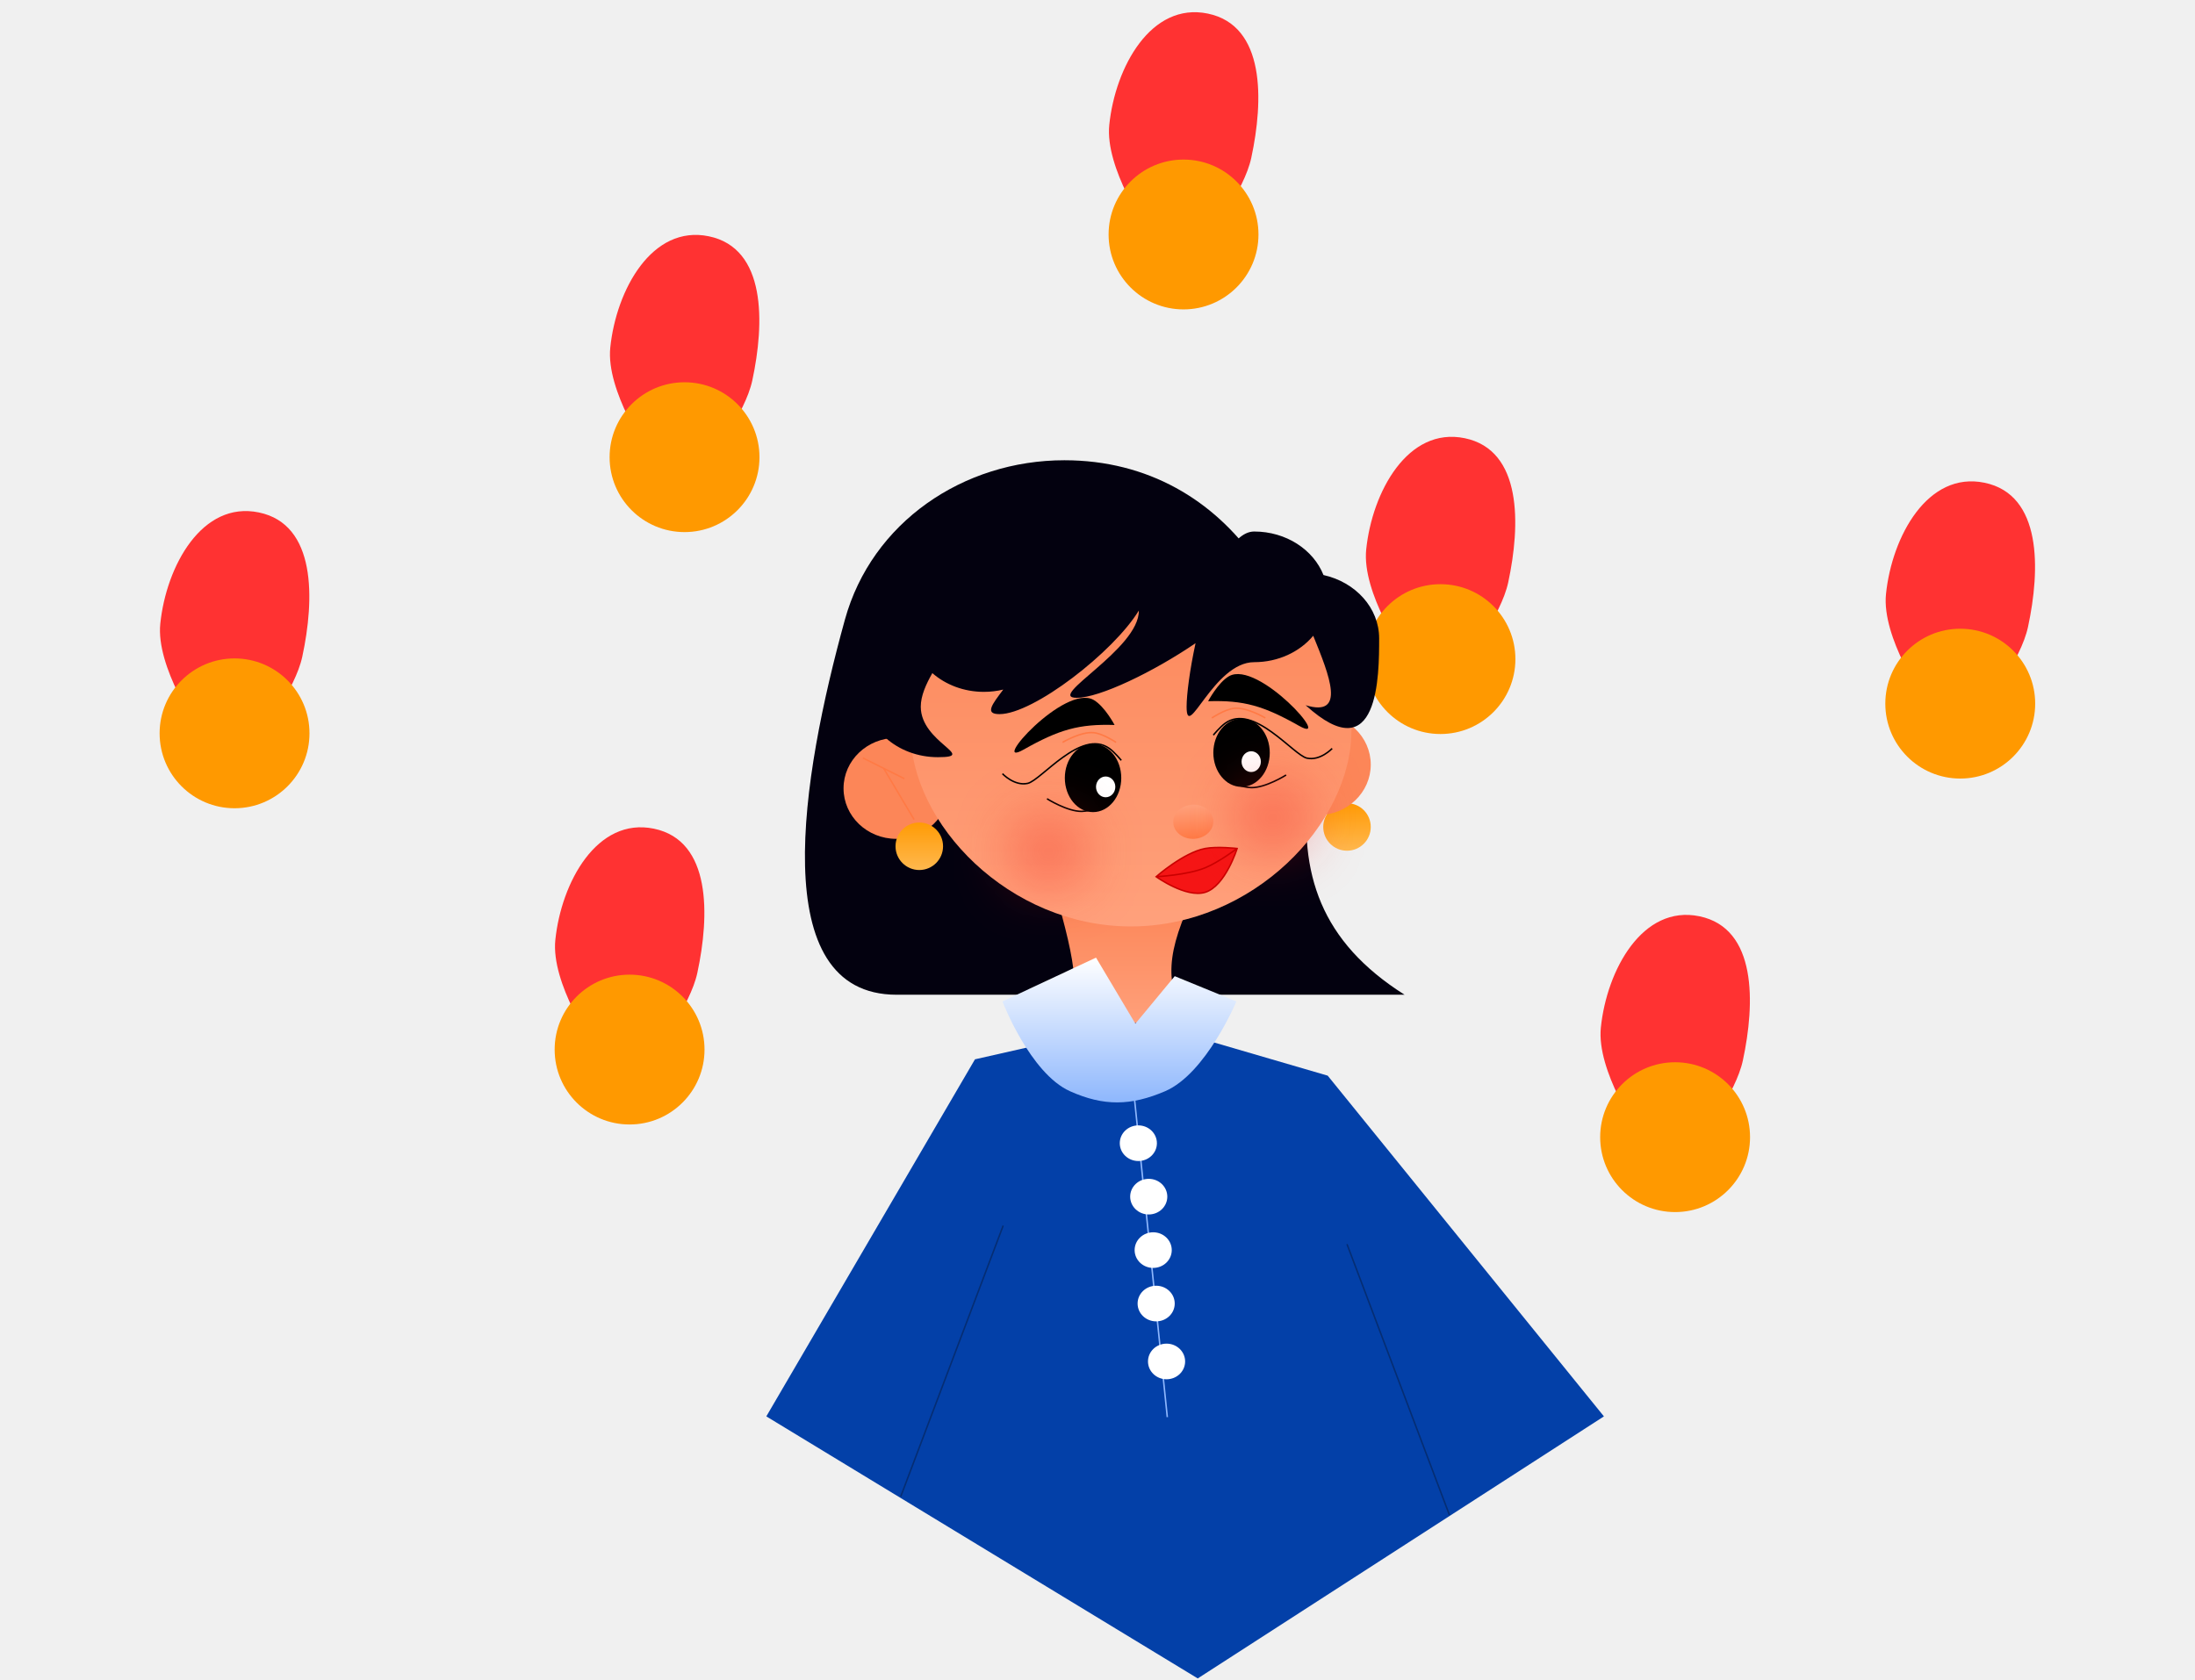
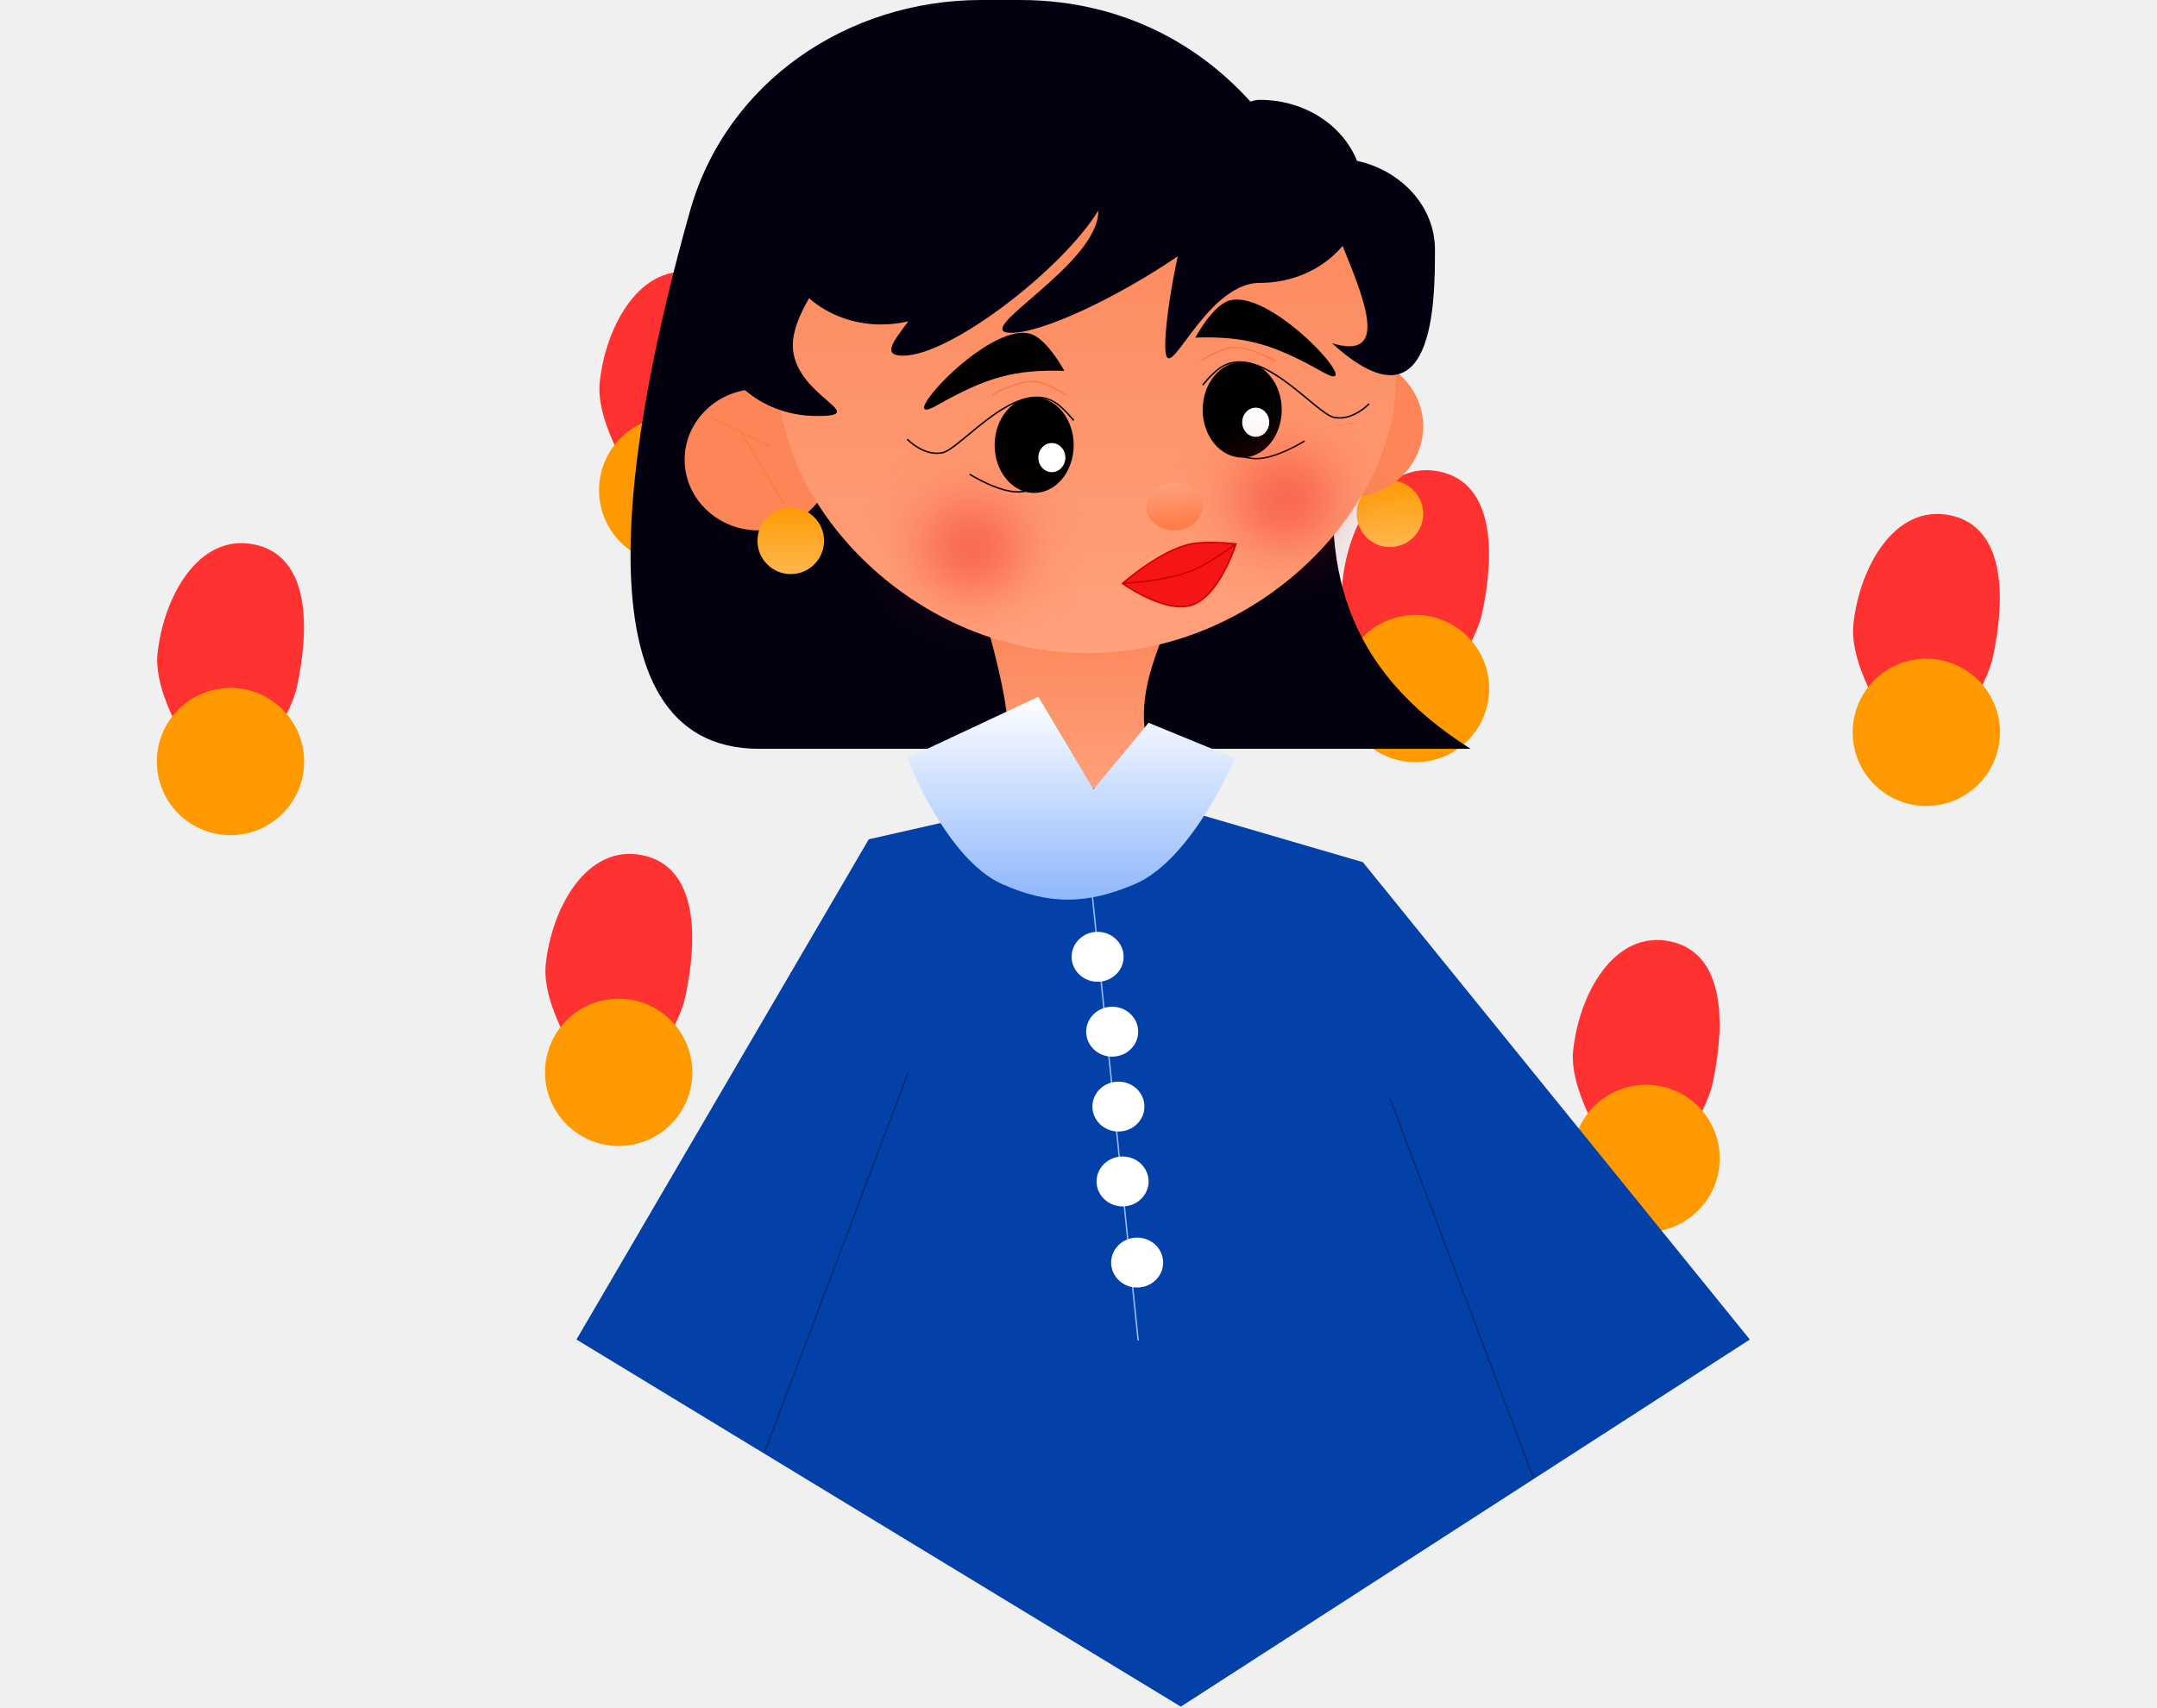
- <svg xmlns="http://www.w3.org/2000/svg" xmlns:xlink="http://www.w3.org/1999/xlink" width="1478" height="1131" viewBox="0 0 1478 1131" fill="none">
+ <svg xmlns="http://www.w3.org/2000/svg" xmlns:xlink="http://www.w3.org/1999/xlink" width="1478" height="1170" viewBox="0 0 1478 1170" fill="none">
  <g id="Repeat group 1_inner" data-figma-trr="r6u1-0f">
-     <path d="M373.933 633.08C370.905 662.283 399.666 703.72 399.666 703.72L441.546 707C441.546 707 464.715 677.735 469.55 655.281C477.889 616.552 479.08 566.175 440.285 558.15C402.009 550.233 377.963 594.203 373.933 633.08Z" fill="#FF3232" />
+     <path d="M373.933 661.08C370.905 690.283 399.666 731.72 399.666 731.72L441.546 735C441.546 735 464.715 705.735 469.55 683.281C477.889 644.552 479.08 594.175 440.285 586.15C402.009 578.233 377.963 622.203 373.933 661.08Z" fill="#FF3232" />
  </g>
-   <use xlink:href="#Repeat%20group%201_inner" transform="translate(824.28 -13.6948) rotate(60)" />
-   <use xlink:href="#Repeat%20group%201_inner" transform="translate(1248.28 693.305) rotate(120)" />
-   <use xlink:href="#Repeat%20group%201_inner" transform="translate(848 1414) rotate(-180)" />
-   <use xlink:href="#Repeat%20group%201_inner" transform="translate(23.72 1427.69) rotate(-120)" />
-   <use xlink:href="#Repeat%20group%201_inner" transform="translate(-400.28 720.695) rotate(-60)" />
-   <circle cx="423.932" cy="706.932" r="50.458" fill="#FF9900" />
+   <use xlink:href="#Repeat%20group%201_inner" transform="translate(848.529 0.30524) rotate(60)" />
+   <use xlink:href="#Repeat%20group%201_inner" transform="translate(1272.53 735.305) rotate(120)" />
+   <use xlink:href="#Repeat%20group%201_inner" transform="translate(848 1470) rotate(-180)" />
+   <use xlink:href="#Repeat%20group%201_inner" transform="translate(-0.528755 1469.69) rotate(-120)" />
+   <use xlink:href="#Repeat%20group%201_inner" transform="translate(-424.529 734.695) rotate(-60)" />
+   <circle cx="423.932" cy="734.932" r="50.458" fill="#FF9900" />
  <g id="Repeat group 1_2_inner" data-figma-trr="r6u1-0f">
-     <path d="M410.933 234.08C407.905 263.283 436.666 304.72 436.666 304.72L478.546 308C478.546 308 501.715 278.735 506.55 256.281C514.889 217.552 516.08 167.175 477.285 159.15C439.009 151.233 414.963 195.203 410.933 234.08Z" fill="#FF3232" />
+     <path d="M410.933 262.08C407.905 291.283 436.666 332.72 436.666 332.72L478.546 336C478.546 336 501.715 306.735 506.55 284.281C514.889 245.552 516.08 195.175 477.285 187.15C439.009 179.233 414.963 223.203 410.933 262.08Z" fill="#FF3232" />
  </g>
-   <use xlink:href="#Repeat%20group%201_2_inner" transform="translate(497.236 -245.238) rotate(60)" />
-   <use xlink:href="#Repeat%20group%201_2_inner" transform="translate(958.236 62.7623) rotate(120)" />
-   <use xlink:href="#Repeat%20group%201_2_inner" transform="translate(922 616) rotate(-180)" />
-   <use xlink:href="#Repeat%20group%201_2_inner" transform="translate(424.764 861.238) rotate(-120)" />
-   <use xlink:href="#Repeat%20group%201_2_inner" transform="translate(-36.2358 553.238) rotate(-60)" />
-   <circle cx="460.932" cy="307.932" r="50.458" fill="#FF9900" />
+   <use xlink:href="#Repeat%20group%201_2_inner" transform="translate(521.485 -231.238) rotate(60)" />
+   <use xlink:href="#Repeat%20group%201_2_inner" transform="translate(982.485 104.762) rotate(120)" />
+   <use xlink:href="#Repeat%20group%201_2_inner" transform="translate(922 672) rotate(-180)" />
+   <use xlink:href="#Repeat%20group%201_2_inner" transform="translate(400.515 903.238) rotate(-120)" />
+   <use xlink:href="#Repeat%20group%201_2_inner" transform="translate(-60.4845 567.238) rotate(-60)" />
+   <circle cx="460.932" cy="335.932" r="50.458" fill="#FF9900" />
  <g id="Repeat group 1_3_inner" data-figma-trr="r6u1-0f">
-     <path d="M919.933 370.08C916.905 399.283 945.666 440.72 945.666 440.72L987.546 444C987.546 444 1010.72 414.735 1015.55 392.281C1023.89 353.552 1025.08 303.175 986.285 295.15C948.009 287.233 923.963 331.203 919.933 370.08Z" fill="#FF3232" />
+     <path d="M919.933 398.08C916.905 427.283 945.666 468.72 945.666 468.72L987.546 472C987.546 472 1010.72 442.735 1015.55 420.281C1023.89 381.552 1025.08 331.175 986.285 323.15C948.009 315.233 923.963 359.203 919.933 398.08Z" fill="#FF3232" />
  </g>
-   <use xlink:href="#Repeat%20group%201_3_inner" transform="translate(869.515 -618.045) rotate(60)" />
-   <use xlink:href="#Repeat%20group%201_3_inner" transform="translate(1839.52 -174.045) rotate(120)" />
-   <use xlink:href="#Repeat%20group%201_3_inner" transform="translate(1940 888) rotate(-180)" />
-   <use xlink:href="#Repeat%20group%201_3_inner" transform="translate(1070.48 1506.04) rotate(-120)" />
-   <use xlink:href="#Repeat%20group%201_3_inner" transform="translate(100.485 1062.04) rotate(-60)" />
-   <circle cx="969.932" cy="443.932" r="50.458" fill="#FF9900" />
+   <use xlink:href="#Repeat%20group%201_3_inner" transform="translate(893.764 -604.045) rotate(60)" />
+   <use xlink:href="#Repeat%20group%201_3_inner" transform="translate(1863.76 -132.045) rotate(120)" />
+   <use xlink:href="#Repeat%20group%201_3_inner" transform="translate(1940 944) rotate(-180)" />
+   <use xlink:href="#Repeat%20group%201_3_inner" transform="translate(1046.24 1548.04) rotate(-120)" />
+   <use xlink:href="#Repeat%20group%201_3_inner" transform="translate(76.2361 1076.04) rotate(-60)" />
+   <circle cx="969.932" cy="471.932" r="50.458" fill="#FF9900" />
  <g id="Repeat group 1_4_inner" data-figma-trr="r6u1-0f">
-     <path d="M1077.93 692.08C1074.91 721.283 1103.67 762.72 1103.67 762.72L1145.55 766C1145.55 766 1168.72 736.735 1173.55 714.281C1181.89 675.552 1183.08 625.175 1144.28 617.15C1106.01 609.233 1081.96 653.203 1077.93 692.08Z" fill="#FF3232" />
+     <path d="M1077.93 720.08C1074.91 749.283 1103.67 790.72 1103.67 790.72L1145.55 794C1145.55 794 1168.72 764.735 1173.55 742.281C1181.89 703.552 1183.08 653.175 1144.28 645.15C1106.01 637.233 1081.96 681.203 1077.93 720.08Z" fill="#FF3232" />
  </g>
-   <use xlink:href="#Repeat%20group%201_4_inner" transform="translate(1227.38 -593.877) rotate(60)" />
-   <use xlink:href="#Repeat%20group%201_4_inner" transform="translate(2355.38 172.123) rotate(120)" />
-   <use xlink:href="#Repeat%20group%201_4_inner" transform="translate(2256 1532) rotate(-180)" />
-   <use xlink:href="#Repeat%20group%201_4_inner" transform="translate(1028.62 2125.88) rotate(-120)" />
-   <use xlink:href="#Repeat%20group%201_4_inner" transform="translate(-99.3754 1359.88) rotate(-60)" />
-   <circle cx="1127.93" cy="765.932" r="50.458" fill="#FF9900" />
+   <use xlink:href="#Repeat%20group%201_4_inner" transform="translate(1251.62 -579.877) rotate(60)" />
+   <use xlink:href="#Repeat%20group%201_4_inner" transform="translate(2379.62 214.123) rotate(120)" />
+   <use xlink:href="#Repeat%20group%201_4_inner" transform="translate(2256 1588) rotate(-180)" />
+   <use xlink:href="#Repeat%20group%201_4_inner" transform="translate(1004.38 2167.88) rotate(-120)" />
+   <use xlink:href="#Repeat%20group%201_4_inner" transform="translate(-123.624 1373.88) rotate(-60)" />
+   <circle cx="1127.93" cy="793.932" r="50.458" fill="#FF9900" />
  <g id="Repeat group 1_5_inner" data-figma-trr="r6u1-0f">
-     <path d="M107.933 420.08C104.905 449.283 133.666 490.72 133.666 490.72L175.546 494C175.546 494 198.715 464.735 203.55 442.281C211.889 403.552 213.08 353.175 174.285 345.15C136.009 337.233 111.963 381.203 107.933 420.08Z" fill="#FF3232" />
+     <path d="M107.933 448.08C104.905 477.283 133.666 518.72 133.666 518.72L175.546 522C175.546 522 198.715 492.735 203.55 470.281C211.889 431.552 213.08 381.175 174.285 373.15C136.009 365.233 111.963 409.203 107.933 448.08Z" fill="#FF3232" />
  </g>
-   <use xlink:href="#Repeat%20group%201_5_inner" transform="translate(506.817 110.168) rotate(60)" />
-   <use xlink:href="#Repeat%20group%201_5_inner" transform="translate(664.817 604.168) rotate(120)" />
-   <use xlink:href="#Repeat%20group%201_5_inner" transform="translate(316 988) rotate(-180)" />
-   <use xlink:href="#Repeat%20group%201_5_inner" transform="translate(-190.817 877.832) rotate(-120)" />
-   <use xlink:href="#Repeat%20group%201_5_inner" transform="translate(-348.817 383.832) rotate(-60)" />
-   <circle cx="157.932" cy="493.932" r="50.458" fill="#FF9900" />
+   <use xlink:href="#Repeat%20group%201_5_inner" transform="translate(531.065 124.168) rotate(60)" />
+   <use xlink:href="#Repeat%20group%201_5_inner" transform="translate(689.065 646.168) rotate(120)" />
+   <use xlink:href="#Repeat%20group%201_5_inner" transform="translate(316 1044) rotate(-180)" />
+   <use xlink:href="#Repeat%20group%201_5_inner" transform="translate(-215.065 919.832) rotate(-120)" />
+   <use xlink:href="#Repeat%20group%201_5_inner" transform="translate(-373.065 397.832) rotate(-60)" />
+   <circle cx="157.932" cy="521.932" r="50.458" fill="#FF9900" />
  <g id="Repeat group 1_6_inner" data-figma-trr="r6u1-0f">
-     <path d="M746.933 84.08C743.905 113.283 772.666 154.72 772.666 154.72L814.546 158C814.546 158 837.715 128.735 842.55 106.281C850.889 67.552 852.08 17.175 813.285 9.15C775.009 1.233 750.963 45.203 746.933 84.08Z" fill="#FF3232" />
+     <path d="M746.933 112.08C743.905 141.283 772.666 182.72 772.666 182.72L814.546 186C814.546 186 837.715 156.735 842.55 134.281C850.889 95.552 852.08 45.175 813.285 37.15C775.009 29.233 750.963 73.203 746.933 112.08Z" fill="#FF3232" />
  </g>
-   <use xlink:href="#Repeat%20group%201_6_inner" transform="translate(535.332 -611.222) rotate(60)" />
-   <use xlink:href="#Repeat%20group%201_6_inner" transform="translate(1332.33 -453.222) rotate(120)" />
-   <use xlink:href="#Repeat%20group%201_6_inner" transform="translate(1594 316) rotate(-180)" />
-   <use xlink:href="#Repeat%20group%201_6_inner" transform="translate(1058.67 927.222) rotate(-120)" />
-   <use xlink:href="#Repeat%20group%201_6_inner" transform="translate(261.668 769.222) rotate(-60)" />
-   <circle cx="796.932" cy="157.932" r="50.458" fill="#FF9900" />
+   <use xlink:href="#Repeat%20group%201_6_inner" transform="translate(559.581 -597.222) rotate(60)" />
+   <use xlink:href="#Repeat%20group%201_6_inner" transform="translate(1356.58 -411.222) rotate(120)" />
+   <use xlink:href="#Repeat%20group%201_6_inner" transform="translate(1594 372) rotate(-180)" />
+   <use xlink:href="#Repeat%20group%201_6_inner" transform="translate(1034.42 969.222) rotate(-120)" />
+   <use xlink:href="#Repeat%20group%201_6_inner" transform="translate(237.419 783.222) rotate(-60)" />
+   <circle cx="796.932" cy="185.932" r="50.458" fill="#FF9900" />
  <g id="Repeat group 1_7_inner" data-figma-trr="r6u1-0f">
-     <path d="M1269.93 400.08C1266.91 429.283 1295.67 470.72 1295.67 470.72L1337.55 474C1337.55 474 1360.72 444.735 1365.55 422.281C1373.89 383.552 1375.08 333.175 1336.28 325.15C1298.01 317.233 1273.96 361.203 1269.93 400.08Z" fill="#FF3232" />
+     <path d="M1269.93 428.08C1266.91 457.283 1295.67 498.72 1295.67 498.72L1337.55 502C1337.55 502 1360.72 472.735 1365.55 450.281C1373.89 411.552 1375.08 361.175 1336.28 353.15C1298.01 345.233 1273.96 389.203 1269.93 428.08Z" fill="#FF3232" />
  </g>
-   <use xlink:href="#Repeat%20group%201_7_inner" transform="translate(1070.5 -906.154) rotate(60)" />
-   <use xlink:href="#Repeat%20group%201_7_inner" transform="translate(2390.5 -432.153) rotate(120)" />
-   <use xlink:href="#Repeat%20group%201_7_inner" transform="translate(2640 948) rotate(-180)" />
-   <use xlink:href="#Repeat%20group%201_7_inner" transform="translate(1569.5 1854.15) rotate(-120)" />
-   <use xlink:href="#Repeat%20group%201_7_inner" transform="translate(249.504 1380.15) rotate(-60)" />
-   <circle cx="1319.93" cy="473.932" r="50.458" fill="#FF9900" />
-   <path d="M568.931 417.31C539.582 523.407 515.078 670 603.778 670H945.778C889.196 634.208 874.353 588.384 881.101 529.348C893.884 417.51 829.273 310 716.707 310C648.654 310 587.075 351.721 568.931 417.31Z" fill="#03010F" />
-   <path d="M712.5 693.5C727.773 677.604 726.598 657.412 712.5 607.5H801.5C783.429 647.584 785.618 665.627 801.5 693.5H712.5Z" fill="url(#paint0_linear_408_3133)" />
-   <ellipse cx="603.5" cy="531" rx="35.5" ry="34" fill="#FC8658" />
-   <circle cx="619" cy="570" r="16" fill="url(#paint1_linear_408_3133)" />
-   <circle cx="907" cy="557" r="16" fill="url(#paint2_linear_408_3133)" />
-   <ellipse cx="35.5" cy="34" rx="35.5" ry="34" transform="matrix(-1 0 0 1 923 481)" fill="#FC8658" />
-   <path d="M910 492C910 554.96 843.514 624 761.5 624C679.486 624 613 554.96 613 492C613 429.04 679.486 378 761.5 378C843.514 378 910 429.04 910 492Z" fill="url(#paint3_linear_408_3133)" />
-   <path d="M795.5 347C810.862 347 824.59 353.221 833.669 362.983C837.087 359.807 840.704 358 844.5 358C866.042 358 884.365 370.233 891.169 387.309C912.699 392.082 928.65 409.384 928.65 430C928.65 454.301 928.65 520 879.15 475C906.596 483.317 895.201 455.05 884.26 428.211C875.239 439.005 860.789 446 844.5 446C817.162 446 799 500.301 799 476C799 467.687 801.125 451.252 805.017 433.226C776.42 452.693 740.377 470 725 470C703.891 470 767.25 437.208 766.835 411.216C749.912 439.1 695.903 481 673 481C662.841 481 667.965 474.509 675.544 464.452C671.388 465.459 667.015 466 662.5 466C648.98 466 636.728 461.18 627.795 453.37C623.577 460.757 620 468.627 620 476C620 500.301 658.838 510 631.5 510C604.162 510 582 490.301 582 466C582 447.471 594.885 431.619 613.124 425.133C613.042 424.098 613 423.053 613 422C613 397.699 635.162 378 662.5 378C667.502 378 672.33 378.662 676.882 379.889C684.392 364.088 701.99 353 722.5 353C735.389 353 747.127 357.381 755.935 364.557C764.968 353.895 779.328 347 795.5 347Z" fill="#03010F" />
-   <path d="M675 521.132C675 521.132 683 529.632 692 527.632C701 525.632 728.029 490.506 747 504.132C750.589 506.709 755 512.132 755 512.132" stroke="black" />
-   <path d="M897 504.132C897 504.132 889 512.632 880 510.632C871 508.632 843.971 473.506 825 487.132C821.411 489.709 817 495.132 817 495.132" stroke="black" />
-   <ellipse cx="736" cy="524" rx="19" ry="23" fill="black" />
-   <ellipse cx="836" cy="507" rx="19" ry="23" fill="black" />
-   <path d="M705 538C705 538 718.743 546.699 728.5 546.5C734.75 546.373 744 542.5 744 542.5" stroke="black" />
-   <path d="M866 522C866 522 852.257 530.699 842.5 530.5C836.25 530.373 827 526.5 827 526.5" stroke="black" />
-   <path d="M736.457 471.473C716.905 460.185 665.41 518.365 689.27 504.875C713.131 491.384 726.537 487.533 750.504 488.302C750.504 488.302 743.871 475.754 736.457 471.473Z" fill="black" />
-   <path d="M827.526 455.473C847.078 444.185 898.573 502.365 874.713 488.875C850.853 475.384 837.446 471.533 813.479 472.302C813.479 472.302 820.112 459.754 827.526 455.473Z" fill="black" />
-   <ellipse cx="744.5" cy="530" rx="6.5" ry="7" fill="white" />
-   <ellipse cx="842.5" cy="513" rx="6.5" ry="7" fill="white" />
-   <ellipse cx="803.5" cy="553.5" rx="13.5" ry="11.5" transform="rotate(-2.83036 803.5 553.5)" fill="url(#paint4_linear_408_3133)" />
-   <path d="M811.5 571.5C819.75 569.939 833 571.5 833 571.5C833 571.5 825.129 596.821 811.5 601C798.57 604.964 778.5 590.5 778.5 590.5C778.5 590.5 796.888 574.264 811.5 571.5Z" fill="#F51515" />
-   <path d="M778.5 590.5C778.5 590.5 799.376 589.459 811.5 584.5C820.582 580.786 833 571.5 833 571.5M833 571.5C833 571.5 825.129 596.821 811.5 601C798.57 604.964 778.5 590.5 778.5 590.5C778.5 590.5 796.888 574.264 811.5 571.5C819.75 569.939 833 571.5 833 571.5Z" stroke="#CA0000" />
-   <path d="M715.5 500C715.5 500 727.966 492.568 736.5 493.5C742.847 494.193 751.5 500 751.5 500" stroke="#FF7A45" />
-   <path d="M852 483.581C852 483.581 839.534 476.149 831 477.081C824.653 477.774 816 483.581 816 483.581" stroke="#FF7A45" />
-   <g filter="url(#filter0_f_408_3133)">
-     <ellipse cx="706" cy="573.5" rx="23" ry="19.5" fill="#F51515" fill-opacity="0.5" />
+   <use xlink:href="#Repeat%20group%201_7_inner" transform="translate(1094.74 -892.154) rotate(60)" />
+   <use xlink:href="#Repeat%20group%201_7_inner" transform="translate(2414.74 -390.153) rotate(120)" />
+   <use xlink:href="#Repeat%20group%201_7_inner" transform="translate(2640 1004) rotate(-180)" />
+   <use xlink:href="#Repeat%20group%201_7_inner" transform="translate(1545.26 1896.15) rotate(-120)" />
+   <use xlink:href="#Repeat%20group%201_7_inner" transform="translate(225.255 1394.15) rotate(-60)" />
+   <circle cx="1319.93" cy="501.932" r="50.458" fill="#FF9900" />
+   <path d="M472.795 144.598C429.971 296.374 391.335 513.191 520.13 513.191H1007.66C921.491 458.683 903.229 387.851 917.856 295.172C941.516 145.259 850.584 0 698.816 0H672.387C580.635 0 497.711 56.294 472.795 144.598Z" fill="#03010F" />
+   <path d="M675.117 546.691C696.89 524.031 695.213 495.248 675.117 424.096H801.989C776.228 481.237 779.349 506.957 801.989 546.691H675.117Z" fill="url(#paint0_linear_409_3134)" />
+   <ellipse cx="519.734" cy="315.043" rx="50.606" ry="48.468" fill="#FC8658" />
+   <circle cx="541.83" cy="370.638" r="22.808" fill="url(#paint1_linear_409_3134)" />
+   <circle cx="952.383" cy="352.106" r="22.808" fill="url(#paint2_linear_409_3134)" />
+   <ellipse cx="50.606" cy="48.468" rx="50.606" ry="48.468" transform="matrix(-1 0 0 1 975.191 243.766)" fill="#FC8658" />
+   <path d="M956.66 259.447C956.66 349.199 861.882 447.617 744.968 447.617C628.054 447.617 533.277 349.199 533.277 259.447C533.277 169.695 628.054 96.936 744.968 96.936C861.882 96.936 956.66 169.695 956.66 259.447Z" fill="url(#paint3_linear_409_3134)" />
+   <path d="M793.437 52.745C815.336 52.745 834.904 61.612 847.847 75.528C852.719 71.001 857.877 68.425 863.287 68.425C893.995 68.425 920.122 85.862 929.82 110.204C960.51 117.01 983.246 141.677 983.246 171.064C983.246 205.705 983.246 299.361 912.683 235.212C951.807 247.068 935.564 206.774 919.967 168.514C907.108 183.901 886.508 193.873 863.287 193.873C824.316 193.873 798.426 271.279 798.426 236.638C798.426 224.788 801.455 201.361 807.002 175.664C766.237 203.415 714.856 228.085 692.936 228.085C662.845 228.085 753.165 181.339 752.573 144.287C728.45 184.036 651.457 243.766 618.809 243.766C604.328 243.766 611.63 234.515 622.432 220.182C616.508 221.616 610.275 222.383 603.84 222.383C584.567 222.383 567.099 215.514 554.364 204.381C548.353 214.911 543.255 226.128 543.255 236.638C543.255 271.279 598.62 285.106 559.649 285.106C520.678 285.106 489.085 257.024 489.085 222.383C489.085 195.97 507.453 173.37 533.454 164.125C533.338 162.65 533.277 161.161 533.277 159.66C533.277 125.019 564.869 96.936 603.84 96.936C610.971 96.936 617.855 97.878 624.344 99.626C635.051 77.103 660.135 61.297 689.372 61.297C707.746 61.297 724.479 67.541 737.034 77.77C749.911 62.572 770.383 52.745 793.437 52.745Z" fill="#03010F" />
+   <path d="M621.66 300.975C621.66 300.975 633.064 313.092 645.894 310.241C658.723 307.39 697.254 257.318 724.298 276.741C729.414 280.415 735.702 288.145 735.702 288.145" stroke="black" />
+   <path d="M938.128 276.741C938.128 276.741 926.723 288.858 913.894 286.007C901.064 283.156 862.534 233.084 835.489 252.507C830.374 256.181 824.085 263.911 824.085 263.911" stroke="black" />
+   <ellipse cx="708.617" cy="305.064" rx="27.085" ry="32.787" fill="black" />
+   <ellipse cx="851.17" cy="280.83" rx="27.085" ry="32.787" fill="black" />
+   <path d="M664.426 325.021C664.426 325.021 684.016 337.422 697.926 337.138C706.835 336.957 720.021 331.436 720.021 331.436" stroke="black" />
+   <path d="M893.936 302.213C893.936 302.213 874.345 314.613 860.436 314.33C851.526 314.148 838.34 308.628 838.34 308.628" stroke="black" />
+   <path d="M709.269 230.186C681.397 214.094 607.989 297.031 642.003 277.8C676.016 258.569 695.127 253.078 729.293 254.175C729.293 254.175 719.838 236.287 709.269 230.186Z" fill="black" />
+   <path d="M839.09 207.377C866.963 191.285 940.37 274.222 906.357 254.991C872.343 235.76 853.232 230.27 819.066 231.366C819.066 231.366 828.522 213.478 839.09 207.377Z" fill="black" />
+   <ellipse cx="720.734" cy="313.617" rx="9.266" ry="9.979" fill="white" />
+   <ellipse cx="860.436" cy="289.383" rx="9.266" ry="9.979" fill="white" />
+   <ellipse cx="804.84" cy="347.117" rx="19.245" ry="16.394" transform="rotate(-2.83036 804.84 347.117)" fill="url(#paint4_linear_409_3134)" />
+   <path d="M816.245 372.777C828.005 370.552 846.894 372.777 846.894 372.777C846.894 372.777 835.674 408.873 816.245 414.83C797.813 420.481 769.202 399.862 769.202 399.862C769.202 399.862 795.415 376.717 816.245 372.777Z" fill="#F51515" />
+   <path d="M769.202 399.862C769.202 399.862 798.962 398.377 816.245 391.309C829.191 386.014 846.894 372.777 846.894 372.777M846.894 372.777C846.894 372.777 835.674 408.873 816.245 414.83C797.813 420.481 769.202 399.862 769.202 399.862C769.202 399.862 795.415 376.717 816.245 372.777C828.005 370.552 846.894 372.777 846.894 372.777Z" stroke="#CA0000" />
+   <path d="M679.394 270.851C679.394 270.851 697.164 260.257 709.33 261.585C718.377 262.573 730.713 270.851 730.713 270.851" stroke="#FF7A45" />
+   <path d="M873.979 247.445C873.979 247.445 856.208 236.851 844.043 238.179C834.995 239.167 822.66 247.445 822.66 247.445" stroke="#FF7A45" />
+   <g filter="url(#filter0_f_409_3134)">
+     <ellipse cx="665.851" cy="375.628" rx="32.787" ry="27.798" fill="#F51515" fill-opacity="0.5" />
  </g>
-   <g filter="url(#filter1_f_408_3133)">
-     <ellipse cx="857" cy="550.5" rx="23" ry="19.5" fill="#F51515" fill-opacity="0.5" />
+   <g filter="url(#filter1_f_409_3134)">
+     <ellipse cx="881.106" cy="342.84" rx="32.787" ry="27.798" fill="#F51515" fill-opacity="0.5" />
  </g>
-   <path d="M581 510.5L595 517.5M609 524.5L595 517.5M595 517.5L615.5 552" stroke="#FF7A45" />
-   <path d="M656.5 713.5L516 954L806.5 1130.5L1080 954L894 724.5L769 688L656.5 713.5Z" fill="#0340A8" />
-   <path d="M738 645L675 674.5C675 674.5 693.521 722.913 720.5 735C743.309 745.219 761.527 744.844 784.5 735C812.222 723.121 832.5 674.5 832.5 674.5L791 657.5L764.5 689.5L738 645Z" fill="url(#paint5_linear_408_3133)" />
-   <path d="M675.5 825.5L606.5 1008" stroke="#052D73" />
-   <path d="M907 838L976 1020.5" stroke="#052D73" />
-   <path d="M764 741L786 954.5" stroke="#8EB7FD" />
-   <ellipse cx="766.5" cy="770" rx="12.5" ry="12" fill="white" />
-   <ellipse cx="773.5" cy="806" rx="12.5" ry="12" fill="white" />
-   <ellipse cx="776.5" cy="842" rx="12.5" ry="12" fill="white" />
-   <ellipse cx="778.5" cy="878" rx="12.5" ry="12" fill="white" />
-   <ellipse cx="785.5" cy="917" rx="12.5" ry="12" fill="white" />
+   <path d="M487.66 285.819L507.617 295.798M527.574 305.777L507.617 295.798M507.617 295.798L536.84 344.979" stroke="#FF7A45" />
+   <path d="M595.287 575.202L395 918.043L809.117 1169.65L1199 918.043L933.851 590.883L755.66 538.851L595.287 575.202Z" fill="#0340A8" />
+   <path d="M711.468 477.553L621.66 519.606C621.66 519.606 648.062 588.621 686.521 605.851C719.036 620.418 745.006 619.884 777.755 605.851C817.274 588.918 846.181 519.606 846.181 519.606L787.021 495.372L749.245 540.989L711.468 477.553Z" fill="url(#paint5_linear_409_3134)" />
+   <path d="M622.372 734.862L524.011 995.021" stroke="#052D73" />
+   <path d="M952.383 752.681L1050.74 1012.84" stroke="#052D73" />
+   <path d="M748.532 614.404L779.894 918.755" stroke="#8EB7FD" />
+   <ellipse cx="752.096" cy="655.745" rx="17.819" ry="17.106" fill="white" />
+   <ellipse cx="762.074" cy="707.064" rx="17.819" ry="17.106" fill="white" />
+   <ellipse cx="766.351" cy="758.383" rx="17.819" ry="17.106" fill="white" />
+   <ellipse cx="769.202" cy="809.702" rx="17.819" ry="17.106" fill="white" />
+   <ellipse cx="779.181" cy="865.298" rx="17.819" ry="17.106" fill="white" />
  <defs>
-     <filter id="filter0_f_408_3133" x="643" y="514" width="126" height="119" filterUnits="userSpaceOnUse" color-interpolation-filters="sRGB">
+     <filter id="filter0_f_409_3134" x="593.064" y="307.83" width="145.574" height="135.596" filterUnits="userSpaceOnUse" color-interpolation-filters="sRGB">
      <feFlood flood-opacity="0" result="BackgroundImageFix" />
      <feBlend mode="normal" in="SourceGraphic" in2="BackgroundImageFix" result="shape" />
-       <feGaussianBlur stdDeviation="20" result="effect1_foregroundBlur_408_3133" />
+       <feGaussianBlur stdDeviation="20" result="effect1_foregroundBlur_409_3134" />
    </filter>
-     <filter id="filter1_f_408_3133" x="794" y="491" width="126" height="119" filterUnits="userSpaceOnUse" color-interpolation-filters="sRGB">
+     <filter id="filter1_f_409_3134" x="808.319" y="275.043" width="145.574" height="135.596" filterUnits="userSpaceOnUse" color-interpolation-filters="sRGB">
      <feFlood flood-opacity="0" result="BackgroundImageFix" />
      <feBlend mode="normal" in="SourceGraphic" in2="BackgroundImageFix" result="shape" />
-       <feGaussianBlur stdDeviation="20" result="effect1_foregroundBlur_408_3133" />
+       <feGaussianBlur stdDeviation="20" result="effect1_foregroundBlur_409_3134" />
    </filter>
-     <linearGradient id="paint0_linear_408_3133" x1="757" y1="607.5" x2="757" y2="693.5" gradientUnits="userSpaceOnUse">
+     <linearGradient id="paint0_linear_409_3134" x1="738.553" y1="424.096" x2="738.553" y2="546.691" gradientUnits="userSpaceOnUse">
      <stop stop-color="#FC8658" />
      <stop offset="1" stop-color="#FFA17C" />
    </linearGradient>
-     <linearGradient id="paint1_linear_408_3133" x1="619" y1="554" x2="619" y2="586" gradientUnits="userSpaceOnUse">
+     <linearGradient id="paint1_linear_409_3134" x1="541.83" y1="347.83" x2="541.83" y2="393.447" gradientUnits="userSpaceOnUse">
      <stop stop-color="#FF9B05" />
      <stop offset="1" stop-color="#FFB84E" />
    </linearGradient>
-     <linearGradient id="paint2_linear_408_3133" x1="907" y1="541" x2="907" y2="573" gradientUnits="userSpaceOnUse">
+     <linearGradient id="paint2_linear_409_3134" x1="952.383" y1="329.298" x2="952.383" y2="374.915" gradientUnits="userSpaceOnUse">
      <stop stop-color="#FF9B05" />
      <stop offset="1" stop-color="#FFB84E" />
    </linearGradient>
-     <linearGradient id="paint3_linear_408_3133" x1="761.5" y1="378" x2="761.5" y2="624" gradientUnits="userSpaceOnUse">
+     <linearGradient id="paint3_linear_409_3134" x1="744.968" y1="96.936" x2="744.968" y2="447.617" gradientUnits="userSpaceOnUse">
      <stop stop-color="#FC8658" />
      <stop offset="1" stop-color="#FFA17C" />
    </linearGradient>
-     <linearGradient id="paint4_linear_408_3133" x1="803.5" y1="542" x2="803.5" y2="565" gradientUnits="userSpaceOnUse">
+     <linearGradient id="paint4_linear_409_3134" x1="804.84" y1="330.723" x2="804.84" y2="363.511" gradientUnits="userSpaceOnUse">
      <stop stop-color="#FFA17C" />
      <stop offset="1" stop-color="#FF7A45" />
    </linearGradient>
-     <linearGradient id="paint5_linear_408_3133" x1="753.75" y1="645" x2="753.75" y2="742.524" gradientUnits="userSpaceOnUse">
+     <linearGradient id="paint5_linear_409_3134" x1="733.92" y1="477.553" x2="733.92" y2="616.577" gradientUnits="userSpaceOnUse">
      <stop stop-color="white" />
      <stop offset="1" stop-color="#8EB7FD" />
    </linearGradient>
  </defs>
</svg>
